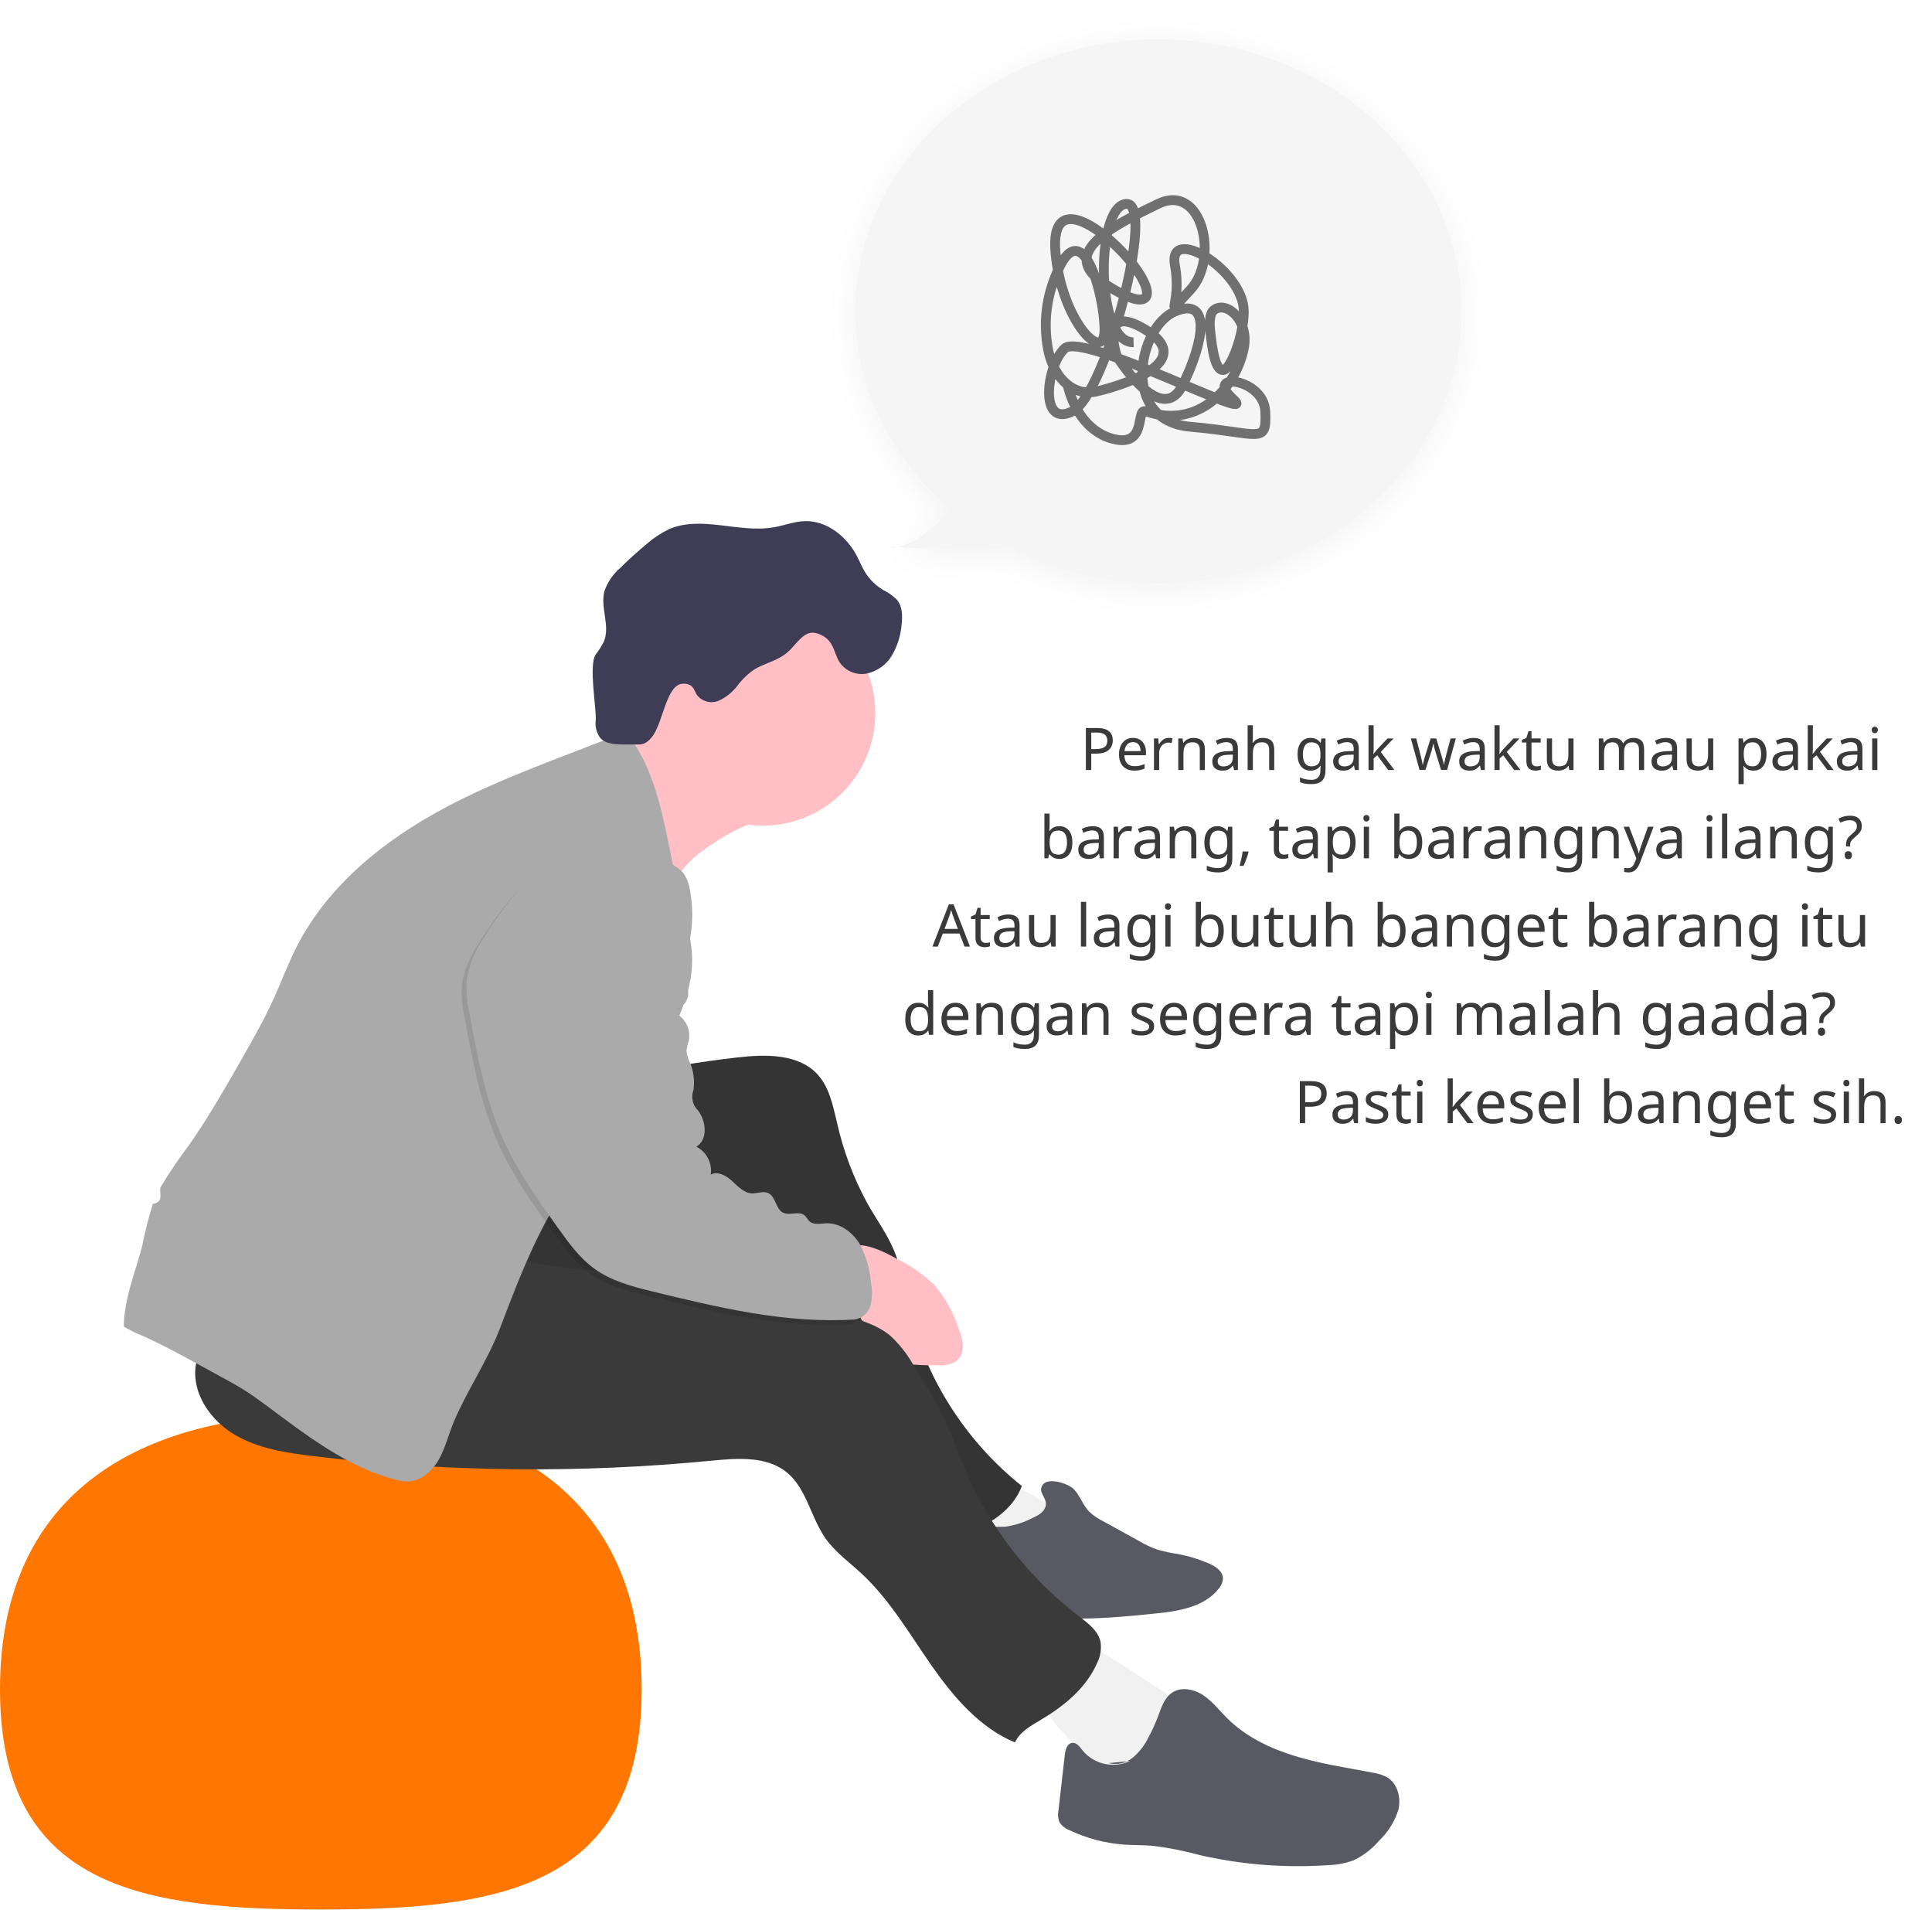
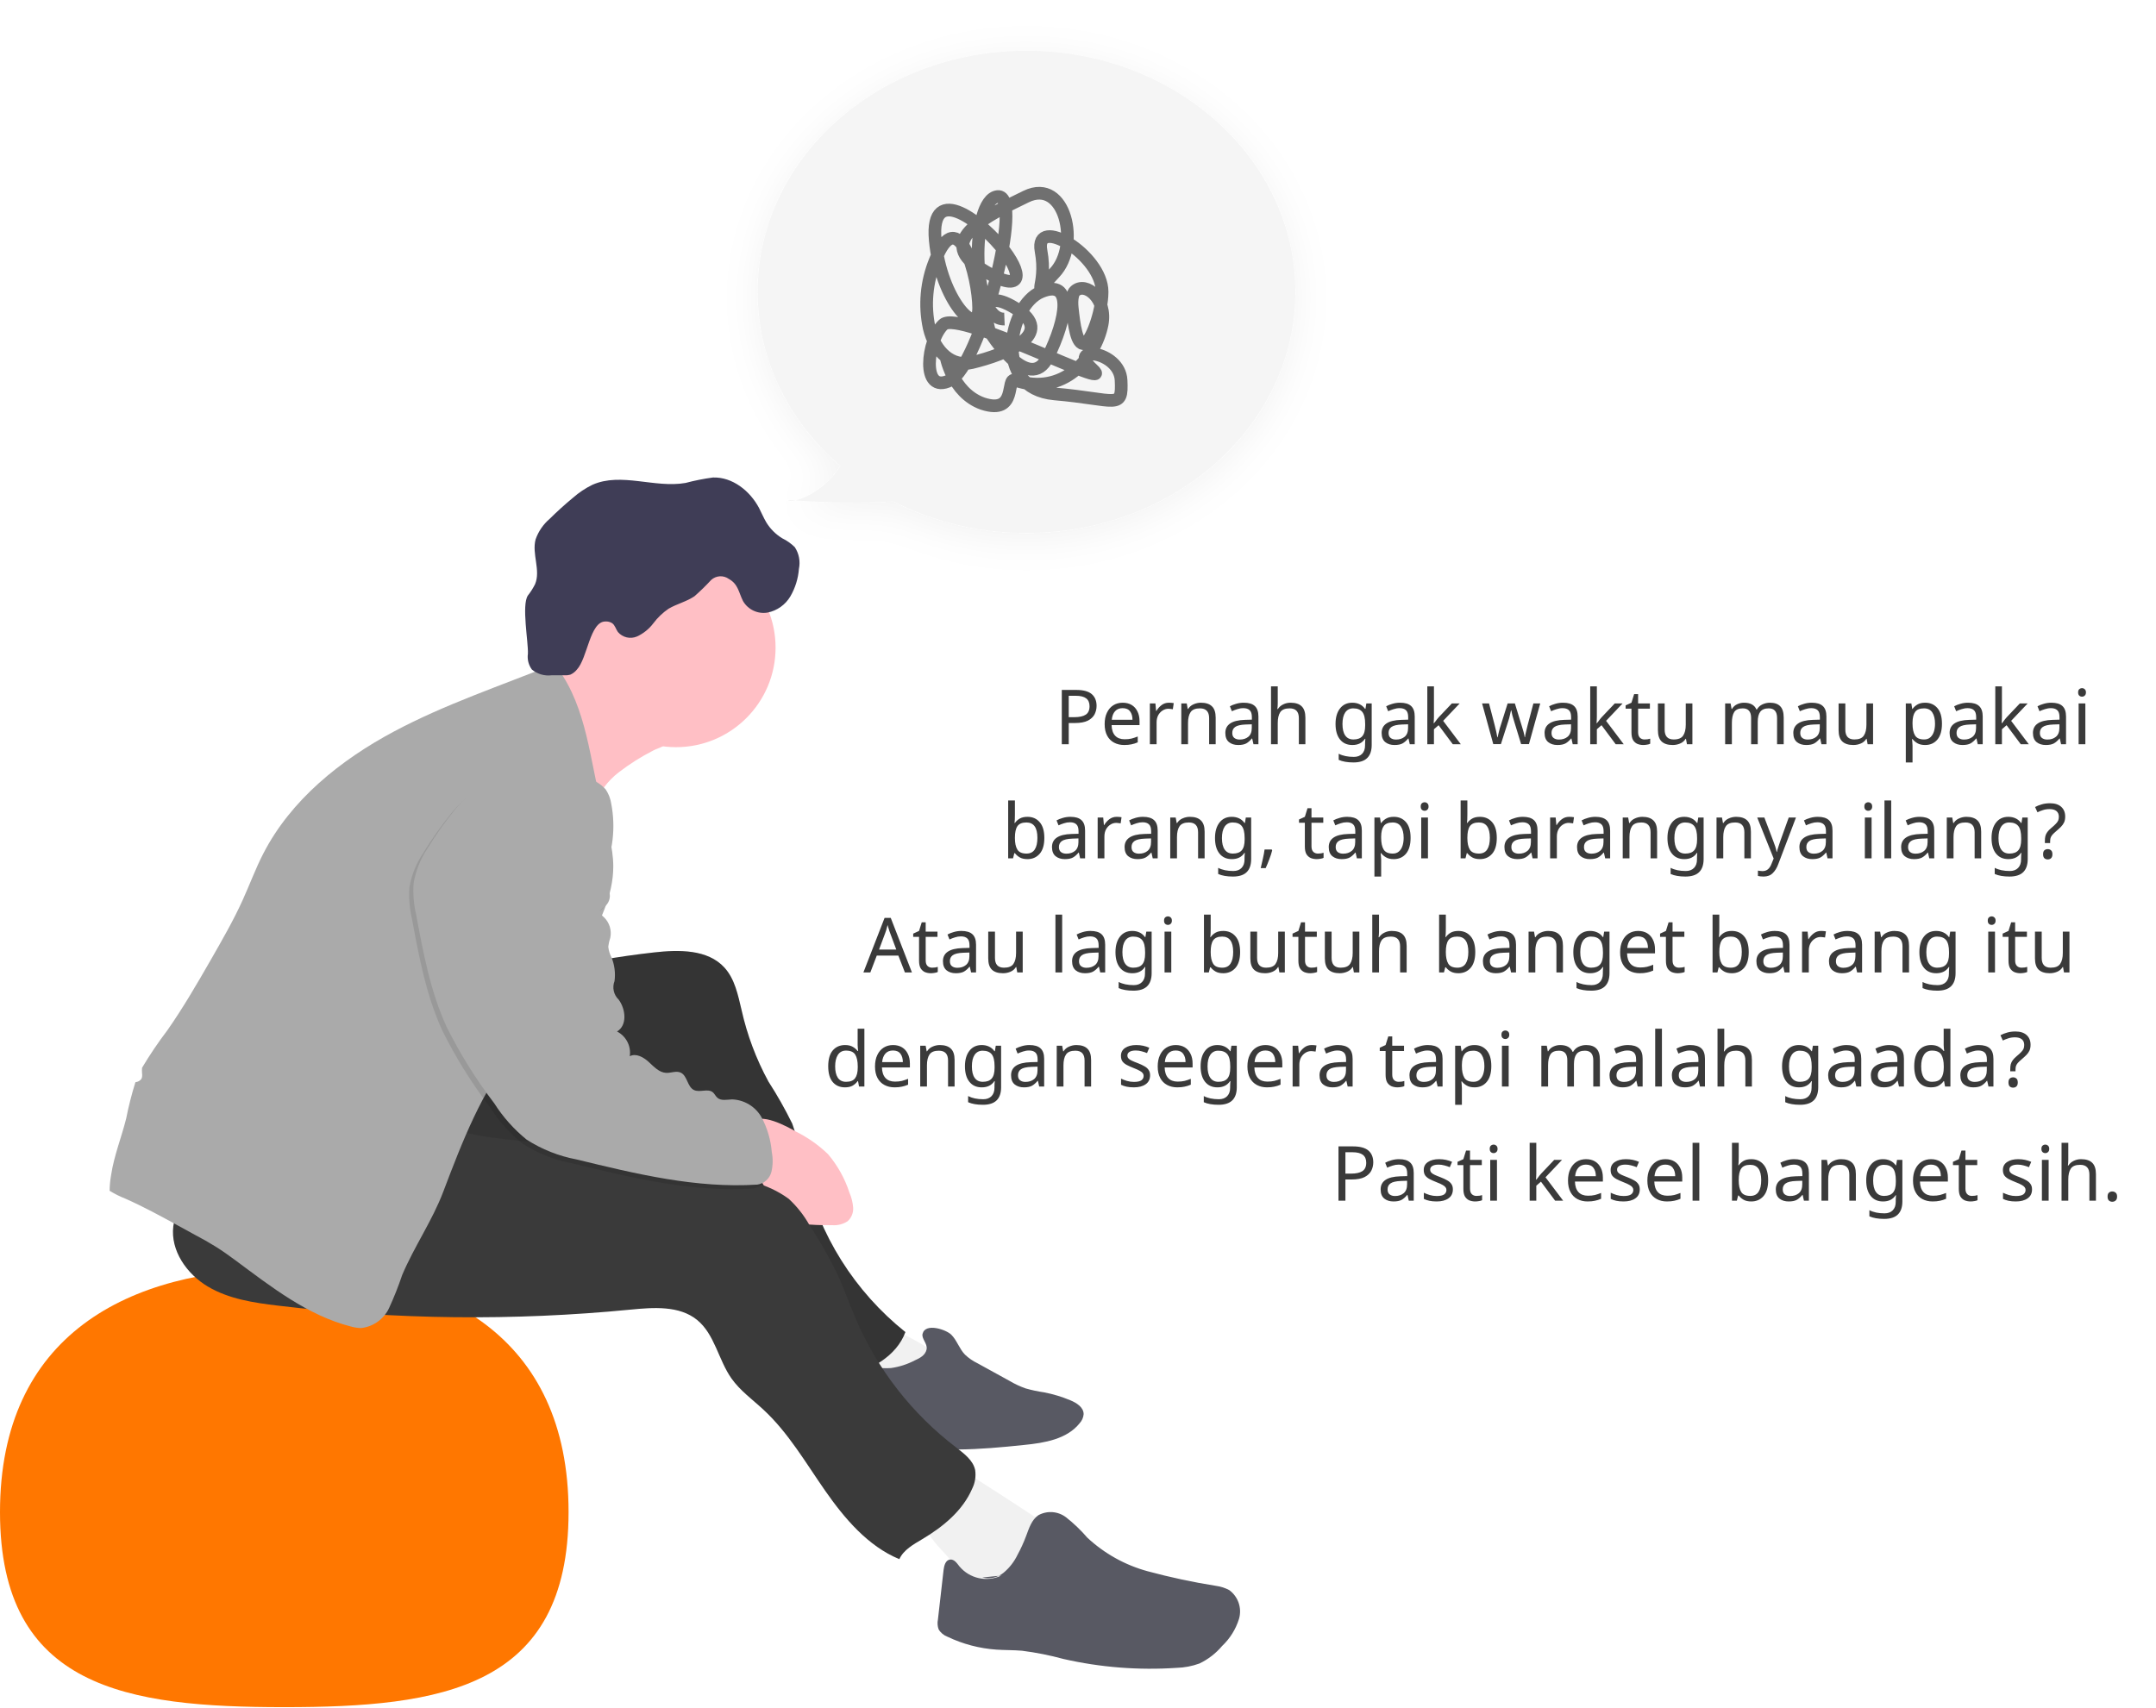
- <svg xmlns="http://www.w3.org/2000/svg" width="394" height="389.333" viewBox="0 0 394 389.333">
+ <svg xmlns="http://www.w3.org/2000/svg" width="340" height="269.281" viewBox="0 0 340 269.281">
  <defs>
-     <filter id="Union_1" x="165.374" y="0" width="141.753" height="129.014" filterUnits="userSpaceOnUse">
+     <filter id="Union_1" x="110.477" y="0" width="102.793" height="94.065" filterUnits="userSpaceOnUse">
      <feOffset dy="1" input="SourceAlpha" />
      <feGaussianBlur stdDeviation="3" result="blur" />
      <feFlood flood-opacity="0.051" />
      <feComposite operator="in" in2="blur" />
      <feComposite in="SourceGraphic" />
    </filter>
  </defs>
-   <g id="Group_216" data-name="Group 216" transform="translate(32.63 -200)">
-     <g id="Group_213" data-name="Group 213" transform="translate(-32.63 208)">
-       <g id="thinking" transform="translate(0 98.252)">
-         <path id="Path_51" data-name="Path 51" d="M491.864,526.029a51.271,51.271,0,0,0-7.989,5.059,17.181,17.181,0,0,0-5.56,7.525,69.324,69.324,0,0,1-3.44-10.173,169.28,169.28,0,0,0-7.025-18.281,24.359,24.359,0,0,0,11.056-8.49c5.46,5.414,11.02,11.056,13.722,18.2.464,1.238,1.82,2.557,2.138,3.64C495.194,525.12,493.047,525.374,491.864,526.029Z" transform="translate(-341.504 -463.184)" fill="#ffbfc5" />
-         <path id="Path_52" data-name="Path 52" d="M329,715.576c0,40.6,29.291,44.906,65.434,44.906s65.425-4.3,65.425-44.906-29.291-56.026-65.425-56.026S329,674.983,329,715.576Z" transform="translate(-329 -477.401)" fill="#f70" />
-         <path id="Path_53" data-name="Path 53" d="M549.433,673.337a50.111,50.111,0,0,1,16.324,8.735,1.683,1.683,0,0,1,.737,1c.127.91-1.128,1.319-2.038,1.583-2.73.773-4.4,3.294-6.37,5.26s-5.141,3.521-7.443,1.947a7.281,7.281,0,0,1-1.565-1.647L539.36,677.55A58.844,58.844,0,0,1,549.706,673" transform="translate(-347.943 -478.612)" fill="#f1f1f1" />
-         <path id="Path_54" data-name="Path 54" d="M567.448,676.11c1.292,1.31,1.82,3.2,3.112,4.55a11.131,11.131,0,0,0,2.875,1.993l7.443,4.095a20.578,20.578,0,0,0,3.64,1.7,32.3,32.3,0,0,0,4.268.91,30.749,30.749,0,0,1,6.024,1.82c1.456.6,3.085,1.629,3.076,3.2a3.476,3.476,0,0,1-.91,2.075c-2.93,3.694-8.126,4.55-12.821,5.014-10.155,1.074-20.547,1.875-30.474-.519a13,13,0,0,1-5.36-2.32c-2.994-2.484-3.64-7.007-2.475-10.728a5.805,5.805,0,0,1,2.366-3.521c1.574-.91,3.531-.482,5.341-.619a16.849,16.849,0,0,0,5.46-1.756c1.137-.51,2.439-1.174,2.73-2.521s-1.247-2.511-.91-3.64C561.47,673.307,566.265,674.9,567.448,676.11Z" transform="translate(-348.478 -478.746)" fill="#585963" />
-         <path id="Path_56" data-name="Path 56" d="M586.275,720.044l3.13,2.066a5.6,5.6,0,0,1,2.266,2.239c.683,1.592-.237,3.394-1.256,4.8a27.554,27.554,0,0,1-12.048,9.336,17.959,17.959,0,0,1-5.232,1.3,2.184,2.184,0,0,1-1.21-.146c-.956-.51-.819-1.865-.828-2.948,0-3.121-2.393-5.66-4.55-7.962s-4.286-5.123-3.794-8.19a10.192,10.192,0,0,1,2.73-4.8,19.647,19.647,0,0,1,4.095-3.867c2.211-1.447,2.985-.664,5.059.655Q580.488,716.24,586.275,720.044Z" transform="translate(-350.043 -482.042)" fill="#f1f1f1" />
-         <path id="Path_57" data-name="Path 57" d="M576.431,736.177a5.578,5.578,0,0,0,4.923-1.11,12.333,12.333,0,0,0,3.194-4.113,33.421,33.421,0,0,0,1.984-4.35c.655-1.756,1.256-3.694,2.8-4.759,1.82-1.292,4.5-.783,6.37.464s3.294,3.094,4.9,4.7c3.794,3.785,8.79,6.179,13.922,7.744s10.455,2.348,15.724,3.358a8.915,8.915,0,0,1,3.021.974c2.129,1.3,2.848,4.2,2.247,6.625a14.472,14.472,0,0,1-3.895,6.242,15.687,15.687,0,0,1-5.214,4.031,16.644,16.644,0,0,1-5.269,1,89.987,89.987,0,0,1-26.025-2.038,69.62,69.62,0,0,0-9.536-1.9c-1.956-.173-3.94-.118-5.9-.255a31.043,31.043,0,0,1-11.265-2.967,3.976,3.976,0,0,1-2.047-1.711,4.2,4.2,0,0,1-.155-2.257l1.3-11.411c.118-.992.446-2.229,1.438-2.384s1.62.819,2.211,1.565a8.071,8.071,0,0,0,9.654,2.111" transform="translate(-350.354 -482.943)" fill="#585963" />
-         <path id="Path_58" data-name="Path 58" d="M489.24,579.5c5.724-.646,12.366-.755,16.243,3.512,2.375,2.621,3.094,6.288,3.913,9.718a63.107,63.107,0,0,0,6.206,16.525c1.82,3.221,4.031,6.233,5.46,9.654s1.966,7.28,2.8,11a66.372,66.372,0,0,0,23.24,36.98c-2.066,5.614-8.044,8.826-13.858,10.264a7.636,7.636,0,0,1-4.341.137,7.752,7.752,0,0,1-2.812-2.075,96.471,96.471,0,0,1-7.58-9.29c-8.381-11.193-16.88-22.612-21.448-35.816-1.6-4.641-3.2-10.009-7.707-11.984-2.566-1.11-5.505-.764-8.262-.291a112.005,112.005,0,0,0-18.126,4.65c-6.3,2.193-13.5,4.887-19.264,1.538-3.449-2.011-5.46-5.86-6.251-9.773s-.391-7.953,0-11.92a12.275,12.275,0,0,1,1.256-5.15,11.167,11.167,0,0,1,3.012-3.048,62.016,62.016,0,0,1,16.961-9.1c5.815-2.057,12.075-2.73,18.144-3.758Q483.007,580.2,489.24,579.5Z" transform="translate(-338.725 -470.162)" fill="#3a3a3a" />
-         <path id="Path_59" data-name="Path 59" d="M489.24,579.5c5.724-.646,12.366-.755,16.243,3.512,2.375,2.621,3.094,6.288,3.913,9.718a63.107,63.107,0,0,0,6.206,16.525c1.82,3.221,4.031,6.233,5.46,9.654s1.966,7.28,2.8,11a66.372,66.372,0,0,0,23.24,36.98c-2.066,5.614-8.044,8.826-13.858,10.264a7.636,7.636,0,0,1-4.341.137,7.752,7.752,0,0,1-2.812-2.075,96.471,96.471,0,0,1-7.58-9.29c-8.381-11.193-16.88-22.612-21.448-35.816-1.6-4.641-3.2-10.009-7.707-11.984-2.566-1.11-5.505-.764-8.262-.291a112.005,112.005,0,0,0-18.126,4.65c-6.3,2.193-13.5,4.887-19.264,1.538-3.449-2.011-5.46-5.86-6.251-9.773s-.391-7.953,0-11.92a12.275,12.275,0,0,1,1.256-5.15,11.167,11.167,0,0,1,3.012-3.048,62.016,62.016,0,0,1,16.961-9.1c5.815-2.057,12.075-2.73,18.144-3.758Q483.007,580.2,489.24,579.5Z" transform="translate(-338.725 -470.162)" opacity="0.1" />
-         <path id="Path_60" data-name="Path 60" d="M529.33,624.613a29.554,29.554,0,0,1,7.28,5.141,26.123,26.123,0,0,1,4.932,8.854,10.747,10.747,0,0,1,.855,3.421,3.886,3.886,0,0,1-1.265,3.167,5.669,5.669,0,0,1-3.576.91c-1.656,0-3.321,0-4.977-.127a8.318,8.318,0,0,1-2.948-.564,8.19,8.19,0,0,1-2.293-1.738,32.24,32.24,0,0,1-7.052-9.518c-1.2-2.648-3.185-8.763-1.292-11.52S527.273,623.44,529.33,624.613Z" transform="translate(-346.039 -473.985)" fill="#ffbfc5" />
-         <path id="Path_61" data-name="Path 61" d="M435.946,623.87c8.472,2.73,17.489,3.021,26.343,3.849a220.007,220.007,0,0,1,43.9,8.681c2.93.91,5.924,1.893,8.281,3.849a24.623,24.623,0,0,1,4.8,6.115,103.266,103.266,0,0,1,6.306,11.028c1.611,3.44,2.839,7.043,4.331,10.528A73.987,73.987,0,0,0,553,697.485c1.82,1.41,3.9,2.939,4.377,5.2a7.225,7.225,0,0,1-.682,4.277c-2.184,5.087-6.715,8.79-11.474,11.62-2.038,1.219-4.295,2.448-5.3,4.613-7.225-2.985-12.6-9.354-17.071-15.76s-8.444-13.313-14.177-18.627c-2.521-2.348-5.387-4.386-7.38-7.207-3.03-4.295-3.849-10.173-7.926-13.485s-10.009-2.885-15.278-2.366a374.912,374.912,0,0,1-81.122-.91c-5.6-.664-11.347-1.52-16.2-4.4s-8.626-8.271-7.944-13.868c.646-5.241,5-9.391,9.873-11.438s10.237-2.42,15.469-3.012C411.2,630.685,423.625,628.32,435.946,623.87Z" transform="translate(-332.94 -474.188)" fill="#3a3a3a" />
-         <path id="Path_62" data-name="Path 62" d="M357.076,624.183c.664-4.441,2.384-8.644,3.467-13a78.648,78.648,0,0,1,2.057-8.126c0-.082.064-.155.091-.227a1.875,1.875,0,0,0,1.383-.792,2.292,2.292,0,0,0,.118-1.219,8.845,8.845,0,0,1,0-1.3,93.042,93.042,0,0,1,5.805-8.6c3.64-5.2,6.843-10.719,10.009-16.233,2.6-4.55,5.2-9.045,7.352-13.795,1.62-3.558,2.976-7.28,4.759-10.719,6.37-12.375,17.762-21.5,30.028-28.054,11.775-6.288,24.5-10.519,36.88-15.524a8.385,8.385,0,0,1,.864,1.019c6.688,9.145,7.407,21.156,10.164,32.148,1.11,4.441,2.593,8.863,2.593,13.431,0,6.752-3.23,13.03-6.442,18.972A102.563,102.563,0,0,1,456.1,588.294c-1.893,2.348-3.976,4.55-5.878,6.87-7.807,9.564-12.312,21.329-16.7,32.877-2.53,6.688-6.679,12.612-9.463,19.2-1.074,2.53-1.692,5.25-3.039,7.653s-3.685,4.5-6.433,4.55a9.649,9.649,0,0,1-2.375-.373c-9.946-2.557-18.272-9.1-26.534-15.232-1.483-1.092-2.966-2.166-4.55-3.148s-3.185-1.884-4.8-2.73l-3.694-2.029c-4.022-2.2-8.062-4.413-12.257-6.279a22.3,22.3,0,0,1-3.64-1.82A21.732,21.732,0,0,1,357.076,624.183Z" transform="translate(-331.497 -463.627)" fill="#aaa" />
-         <circle id="Ellipse_13" data-name="Ellipse 13" cx="22.913" cy="22.913" r="22.913" transform="translate(132.68 16.256)" fill="#ffbfc5" />
-         <path id="Path_63" data-name="Path 63" d="M511.977,487.825a5.46,5.46,0,0,0,5.642,2.648,7.908,7.908,0,0,0,5.269-3.758,14.858,14.858,0,0,0,1.947-6.315c.191-1.738.164-3.64-.956-5a10.974,10.974,0,0,0-2.9-2.038,11.048,11.048,0,0,1-3.64-3.64c-.637-1.065-1.1-2.22-1.674-3.312-2.084-3.958-6.142-7.18-10.61-7.034-2.147.073-4.195.91-6.315,1.256-7.107,1.247-14.823-2.511-21.42.419a20.015,20.015,0,0,0-4.477,2.985q-2.784,2.3-5.351,4.841a11.047,11.047,0,0,0-3.258,4.741c-.91,3.367,1.228,7.125-.127,10.328a15.212,15.212,0,0,1-1.647,2.593c-1.492,2.193.127,10.756,0,13.4a4.959,4.959,0,0,0,.91,3.64c1.083,1.21,2.894,1.31,4.55,1.329h2.975a3.776,3.776,0,0,0,1.319-.137,4,4,0,0,0,1.5-1.147c2.475-2.611,3-11.138,6.6-11.1a2.566,2.566,0,0,1,1.556.4c.646.473.837,1.356,1.3,2.011a3.8,3.8,0,0,0,4.413,1.037,9.955,9.955,0,0,0,3.758-3.039,14.809,14.809,0,0,1,3.512-3.358c1.92-1.119,4.086-1.6,5.951-2.866,1.556-1.056,2.439-2.584,3.84-3.749s2.584-1,4.077-.228C510.875,483.93,510.966,485.823,511.977,487.825Z" transform="translate(-340.961 -459.375)" fill="#3f3d56" />
-         <path id="Path_64" data-name="Path 64" d="M456.393,534.964a36.462,36.462,0,0,1,15.96,1.274,8.481,8.481,0,0,1,4.45,2.648,7.989,7.989,0,0,1,1.274,3.33,26.926,26.926,0,0,1-1.938,16.234,2.147,2.147,0,0,0-.264,1.729,3.059,3.059,0,0,0,.91.91,3.167,3.167,0,0,1-.191,4.723c-.428.309-.992.582-1.074,1.1s.446,1.019.864,1.42a5.086,5.086,0,0,1,1.419,4.677,10.246,10.246,0,0,0-.464,2.066,6.742,6.742,0,0,0,.755,2.466,10.791,10.791,0,0,1,.682,5.46,6.015,6.015,0,0,0-.064,2.666,6.206,6.206,0,0,0,1.019,1.6c1.647,2.22,2,5.933-.382,7.28a5.524,5.524,0,0,1,2.939,5.7c1.429-.755,3.157.218,4.349,1.31s2.4,2.439,4.013,2.521c1.128.054,2.32-.528,3.34-.064,1.565.7,1.51,3.239,3.048,3.995,1.347.673,3.23-.419,4.377.555.4.337.6.855.992,1.21.865.8,2.229.464,3.412.41,2.794-.109,5.369,1.82,6.816,4.168a20.292,20.292,0,0,1,2.339,7.98,10.563,10.563,0,0,1-.091,4.6,3.94,3.94,0,0,1-3.23,2.912c-14.059.91-27.935-2.466-41.63-5.8-4.022-.983-8.108-2.129-11.465-4.55-3.048-2.211-5.287-5.323-7.471-8.381-4.031-5.651-8.089-11.338-10.974-17.644-3.713-8.108-5.369-16.989-6.988-25.77a23.97,23.97,0,0,1-.592-7.189,20.373,20.373,0,0,1,3.167-7.88,85.812,85.812,0,0,1,6.37-9.036C445.592,539.25,450.861,535.755,456.393,534.964Z" transform="translate(-338.318 -466.149)" opacity="0.1" />
-         <path id="Path_65" data-name="Path 65" d="M457.409,533.964a36.4,36.4,0,0,1,15.97,1.283,8.407,8.407,0,0,1,4.45,2.639,8.117,8.117,0,0,1,1.274,3.33,26.99,26.99,0,0,1-1.938,16.234,2.147,2.147,0,0,0-.264,1.729,3.056,3.056,0,0,0,.91.91,3.167,3.167,0,0,1-.191,4.723c-.428.309-.992.582-1.074,1.1s.446,1.019.91,1.42a5.087,5.087,0,0,1,1.42,4.677,10.246,10.246,0,0,0-.464,2.066,6.723,6.723,0,0,0,.746,2.466,10.711,10.711,0,0,1,.692,5.46,3.931,3.931,0,0,0,.955,4.268c1.647,2.22,2,5.933-.382,7.334a5.505,5.505,0,0,1,2.939,5.687c1.429-.755,3.157.218,4.349,1.31s2.4,2.439,4.013,2.521c1.128.055,2.311-.528,3.339-.064,1.565.71,1.511,3.239,3.048,4,1.347.664,3.23-.428,4.377.546.4.337.6.855.992,1.21.864.8,2.229.464,3.412.409,2.794-.109,5.369,1.82,6.815,4.168a20.475,20.475,0,0,1,2.339,7.98,10.858,10.858,0,0,1-.091,4.55,3.94,3.94,0,0,1-3.23,2.912c-14.059.91-27.935-2.466-41.63-5.8-4.022-.983-8.117-2.129-11.465-4.55-3.048-2.2-5.287-5.323-7.471-8.381-4.031-5.642-8.089-11.329-10.974-17.635-3.713-8.117-5.369-17-6.988-25.77a24.019,24.019,0,0,1-.591-7.2,20.372,20.372,0,0,1,3.085-7.889,83.473,83.473,0,0,1,6.37-9.027C446.617,538.232,451.885,534.746,457.409,533.964Z" transform="translate(-338.415 -466.059)" fill="#aaa" />
-       </g>
-       <g transform="matrix(1, 0, 0, 1, 0, -8)" filter="url(#Union_1)">
-         <path id="Union_1-2" data-name="Union 1" d="M31.3,103.776c-7.064.623-18.258.039-22.561-.228a17.376,17.376,0,0,0,5.7-2.916,19.414,19.414,0,0,0,4.633-5.04C7.32,85.488,0,71.263,0,55.507,0,24.851,27.7,0,61.876,0s61.877,24.851,61.877,55.507-27.7,55.507-61.877,55.507A67.132,67.132,0,0,1,31.3,103.776Zm-24.328-.345s.653.048,1.766.117a4.152,4.152,0,0,1-.885.107A1.284,1.284,0,0,1,6.974,103.431Z" transform="translate(174.37 8)" fill="#f5f5f5" />
-       </g>
-     </g>
-     <path id="Path_73" data-name="Path 73" d="M-2241.7-1.595s1.383,8.646,8.54,11.188c8.113,2.647,5.229-6.161,7.491-5.382,10.927,3.76,18.42-5.013,19.98-12.846,1.166-5.851-3.765-9.954-6.229-7.687-.454.351-.876,1.708-.64,3.927.4,3.781,1.033,8.594,2.811,8.146,1.436-.281,4.058-7.092,4.058-11.906,0-8.459-15.61-17.859-14.049-9.4s-2.809,11.279,3.123,5.013,2.5-21.932-6.556-17.545-20.6,10.026-10.927,16.292,10.615,2.506,5.932-3.76-17.171-16.292-15.922-2.506,9.99,22.871,9.99,15.665-4.683-24.751-9.99-10.966A26.236,26.236,0,0,0-2245.474-7.8c1.3,5.507,5.235,9.045,9.816,7.942,7.805-1.88,19.668-6.579,9.991-12.532s-5.932,5.326-5.932,5.326,9.054,14.725,13.425,5.953,5.932-18.172-1.562-15.039-11.238,22.245,3.123,23.5,15.61,3.76,15.3-3.133-12.8-8.146-6.557-2.506-30.595-13.786-34.341-10.339-5.307,16.292,1.561,12.846,17.171-42.923,10.927-42.3-6.245,28.511,1.561,28.2" transform="translate(2426.712 279.657)" fill="none" stroke="#707070" stroke-width="2" />
-     <text id="Pernah_gak_waktu_mau_pakai_barang_tapi_barangnya_ilang_Atau_lagi_butuh_banget_barang_itu_dengan_segera_tapi_malah_gaada_Pasti_kesel_banget_sih." data-name="Pernah gak waktu mau pakai barang, tapi barangnya ilang? Atau lagi butuh banget barang itu dengan segera tapi malah gaada? Pasti kesel banget sih." transform="translate(116.37 344)" fill="#3a3a3a" font-size="12" font-family="Poppins-Regular, Poppins">
+   <g id="welcome-screen-1" transform="translate(-9 -274.609)">
+     <text id="Pernah_gak_waktu_mau_pakai_barang_tapi_barangnya_ilang_Atau_lagi_butuh_banget_barang_itu_dengan_segera_tapi_malah_gaada_Pasti_kesel_banget_sih." data-name="Pernah gak waktu mau pakai barang, tapi barangnya ilang? Atau lagi butuh banget barang itu dengan segera tapi malah gaada? Pasti kesel banget sih." transform="translate(104 379)" fill="#3a3a3a" font-size="12" font-family="Poppins-Regular, Poppins">
      <tspan x="71.288" y="13">Pernah gak waktu mau pakai</tspan>
      <tspan x="62.972" y="31">barang, tapi barangnya ilang?</tspan>
      <tspan x="41.156" y="49">Atau lagi butuh banget barang itu </tspan>
      <tspan x="34.952" y="67">dengan segera tapi malah gaada?</tspan>
      <tspan x="114.92" y="85">Pasti kesel banget sih.</tspan>
    </text>
+     <g id="Group_216" data-name="Group 216" transform="translate(41.63 74.609)">
+       <g id="Group_213" data-name="Group 213" transform="translate(-32.63 208)">
+         <g id="thinking" transform="translate(0 67.32)">
+           <path id="Path_51" data-name="Path 51" d="M484.3,518.361a35.123,35.123,0,0,0-5.474,3.466,11.773,11.773,0,0,0-3.81,5.156,47.491,47.491,0,0,1-2.357-6.97,115.975,115.975,0,0,0-4.813-12.526,16.69,16.69,0,0,0,7.575-5.817c3.741,3.71,7.55,7.575,9.4,12.47.318.848,1.247,1.752,1.465,2.494C486.586,517.737,485.114,517.912,484.3,518.361Z" transform="translate(-381.28 -475.3)" fill="#ffbfc5" />
+           <path id="Path_52" data-name="Path 52" d="M329,697.938c0,27.82,20.07,30.769,44.834,30.769s44.828-2.949,44.828-30.769-20.07-38.388-44.828-38.388S329,670.124,329,697.938Z" transform="translate(-329 -534.745)" fill="#f70" />
+           <path id="Path_53" data-name="Path 53" d="M546.262,673.231a34.337,34.337,0,0,1,11.185,5.985,1.153,1.153,0,0,1,.505.686c.087.624-.773.9-1.4,1.085-1.871.53-3.011,2.257-4.365,3.6s-3.523,2.413-5.1,1.334a4.988,4.988,0,0,1-1.072-1.129l-6.659-8.679A40.32,40.32,0,0,1,546.449,673" transform="translate(-408.205 -539.809)" fill="#f1f1f1" />
+           <path id="Path_54" data-name="Path 54" d="M560.476,675.6c.885.9,1.247,2.195,2.132,3.117a7.629,7.629,0,0,0,1.97,1.365l5.1,2.806a14.1,14.1,0,0,0,2.494,1.166,22.139,22.139,0,0,0,2.924.624,21.064,21.064,0,0,1,4.127,1.247c1,.411,2.114,1.116,2.107,2.195a2.383,2.383,0,0,1-.624,1.422c-2.007,2.531-5.568,3.117-8.785,3.435-6.958.736-14.078,1.284-20.88-.355a8.908,8.908,0,0,1-3.672-1.59c-2.051-1.7-2.494-4.8-1.7-7.351a3.978,3.978,0,0,1,1.621-2.413c1.079-.624,2.419-.33,3.66-.424a11.548,11.548,0,0,0,3.741-1.2c.779-.349,1.671-.8,1.87-1.727s-.854-1.721-.623-2.494C556.38,673.681,559.665,674.772,560.476,675.6Z" transform="translate(-410.442 -540.372)" fill="#585963" />
+           <path id="Path_56" data-name="Path 56" d="M578.847,717.224l2.145,1.415a3.836,3.836,0,0,1,1.553,1.534c.468,1.091-.162,2.326-.86,3.286a18.879,18.879,0,0,1-8.255,6.4,12.305,12.305,0,0,1-3.585.892,1.5,1.5,0,0,1-.829-.1c-.655-.349-.561-1.278-.567-2.02,0-2.139-1.64-3.878-3.118-5.455s-2.937-3.51-2.6-5.611a6.984,6.984,0,0,1,1.87-3.292,13.46,13.46,0,0,1,2.806-2.65c1.515-.991,2.045-.455,3.467.449Q574.882,714.618,578.847,717.224Z" transform="translate(-416.986 -554.15)" fill="#f1f1f1" />
+           <path id="Path_57" data-name="Path 57" d="M573.189,731.428a3.822,3.822,0,0,0,3.373-.761,8.45,8.45,0,0,0,2.188-2.818,22.9,22.9,0,0,0,1.359-2.98c.449-1.2.86-2.531,1.92-3.261a4.007,4.007,0,0,1,4.364.318,24.051,24.051,0,0,1,3.361,3.217,22.707,22.707,0,0,0,9.539,5.306,103.446,103.446,0,0,0,10.774,2.3,6.11,6.11,0,0,1,2.07.667,4.173,4.173,0,0,1,1.54,4.539,9.916,9.916,0,0,1-2.668,4.277,10.75,10.75,0,0,1-3.572,2.762,11.4,11.4,0,0,1-3.61.686,61.655,61.655,0,0,1-17.831-1.4,47.711,47.711,0,0,0-6.534-1.3c-1.34-.119-2.7-.081-4.04-.175a21.269,21.269,0,0,1-7.719-2.033,2.723,2.723,0,0,1-1.4-1.172,2.878,2.878,0,0,1-.106-1.546l.891-7.818c.081-.68.305-1.528.985-1.633s1.11.561,1.515,1.072a5.53,5.53,0,0,0,6.615,1.446" transform="translate(-418.286 -557.917)" fill="#585963" />
+           <path id="Path_58" data-name="Path 58" d="M472.794,579.392c3.922-.443,8.473-.518,11.129,2.406,1.627,1.8,2.12,4.308,2.681,6.659a43.232,43.232,0,0,0,4.252,11.322A64.046,64.046,0,0,1,494.6,606.4a45.54,45.54,0,0,1,1.92,7.538,45.478,45.478,0,0,0,15.924,25.338c-1.415,3.847-5.512,6.048-9.5,7.033a5.23,5.23,0,0,1-2.974.094,5.311,5.311,0,0,1-1.927-1.422,66.09,66.09,0,0,1-5.194-6.366c-5.742-7.669-11.566-15.493-14.7-24.54-1.1-3.18-2.195-6.858-5.281-8.211a10.027,10.027,0,0,0-5.661-.2,76.74,76.74,0,0,0-12.42,3.186c-4.314,1.5-9.252,3.348-13.2,1.054a9.838,9.838,0,0,1-4.283-6.7,27.588,27.588,0,0,1,0-8.168,8.411,8.411,0,0,1,.86-3.529,7.653,7.653,0,0,1,2.064-2.089,42.5,42.5,0,0,1,11.622-6.235c3.984-1.409,8.273-1.87,12.432-2.575Q468.523,579.872,472.794,579.392Z" transform="translate(-369.664 -504.478)" fill="#3a3a3a" />
+           <path id="Path_59" data-name="Path 59" d="M472.794,579.392c3.922-.443,8.473-.518,11.129,2.406,1.627,1.8,2.12,4.308,2.681,6.659a43.232,43.232,0,0,0,4.252,11.322A64.046,64.046,0,0,1,494.6,606.4a45.54,45.54,0,0,1,1.92,7.538,45.478,45.478,0,0,0,15.924,25.338c-1.415,3.847-5.512,6.048-9.5,7.033a5.23,5.23,0,0,1-2.974.094,5.311,5.311,0,0,1-1.927-1.422,66.09,66.09,0,0,1-5.194-6.366c-5.742-7.669-11.566-15.493-14.7-24.54-1.1-3.18-2.195-6.858-5.281-8.211a10.027,10.027,0,0,0-5.661-.2,76.74,76.74,0,0,0-12.42,3.186c-4.314,1.5-9.252,3.348-13.2,1.054a9.838,9.838,0,0,1-4.283-6.7,27.588,27.588,0,0,1,0-8.168,8.411,8.411,0,0,1,.86-3.529,7.653,7.653,0,0,1,2.064-2.089,42.5,42.5,0,0,1,11.622-6.235c3.984-1.409,8.273-1.87,12.432-2.575Q468.523,579.872,472.794,579.392Z" transform="translate(-369.664 -504.478)" opacity="0.1" />
+           <path id="Path_60" data-name="Path 60" d="M525.829,623.67a20.257,20.257,0,0,1,4.988,3.523,17.9,17.9,0,0,1,3.379,6.067,7.365,7.365,0,0,1,.586,2.344,2.663,2.663,0,0,1-.867,2.17,3.886,3.886,0,0,1-2.45.623c-1.135,0-2.276,0-3.41-.087a5.7,5.7,0,0,1-2.02-.387,5.61,5.61,0,0,1-1.571-1.191,22.084,22.084,0,0,1-4.832-6.522c-.823-1.814-2.182-6-.885-7.893S524.42,622.865,525.829,623.67Z" transform="translate(-400.242 -520.462)" fill="#ffbfc5" />
+           <path id="Path_61" data-name="Path 61" d="M416.051,623.87c5.8,1.87,11.983,2.07,18.05,2.637a150.753,150.753,0,0,1,30.083,5.948,16.148,16.148,0,0,1,5.674,2.637,16.873,16.873,0,0,1,3.292,4.19,70.733,70.733,0,0,1,4.321,7.556c1.1,2.357,1.945,4.826,2.968,7.214a50.692,50.692,0,0,0,15.818,20.257c1.247.966,2.675,2.014,3,3.566a4.951,4.951,0,0,1-.468,2.93c-1.5,3.485-4.6,6.023-7.862,7.962-1.4.835-2.943,1.677-3.629,3.161-4.95-2.045-8.635-6.409-11.7-10.8s-5.786-9.121-9.714-12.763c-1.727-1.609-3.691-3.005-5.056-4.938-2.076-2.943-2.637-6.971-5.431-9.24s-6.858-1.976-10.468-1.621a256.886,256.886,0,0,1-55.583-.623c-3.834-.455-7.775-1.041-11.1-3.018s-5.911-5.667-5.443-9.5c.443-3.591,3.429-6.434,6.765-7.837s7.014-1.659,10.6-2.064A110.816,110.816,0,0,0,416.051,623.87Z" transform="translate(-345.474 -521.311)" fill="#3a3a3a" />
+           <path id="Path_62" data-name="Path 62" d="M356.967,587.162c.455-3.042,1.634-5.923,2.375-8.909a53.913,53.913,0,0,1,1.409-5.568c0-.056.044-.106.062-.156a1.285,1.285,0,0,0,.948-.542,1.571,1.571,0,0,0,.081-.835,6.062,6.062,0,0,1,0-.892,63.74,63.74,0,0,1,3.978-5.892c2.494-3.56,4.689-7.345,6.858-11.123,1.783-3.117,3.566-6.2,5.038-9.452,1.11-2.438,2.039-4.988,3.261-7.345,4.364-8.479,12.17-14.733,20.575-19.222,8.068-4.308,16.79-7.207,25.27-10.636a5.752,5.752,0,0,1,.592.7c4.583,6.266,5.075,14.5,6.964,22.028.761,3.042,1.777,6.073,1.777,9.2,0,4.626-2.213,8.928-4.414,13a70.27,70.27,0,0,1-6.927,11.054c-1.3,1.609-2.725,3.117-4.028,4.707-5.349,6.553-8.436,14.614-11.441,22.526-1.733,4.582-4.576,8.641-6.484,13.155a51.521,51.521,0,0,1-2.082,5.243,5.55,5.55,0,0,1-4.408,3.117,6.61,6.61,0,0,1-1.627-.256c-6.815-1.752-12.519-6.235-18.181-10.437-1.016-.748-2.033-1.484-3.117-2.157s-2.182-1.291-3.292-1.871l-2.531-1.39c-2.756-1.509-5.524-3.024-8.4-4.3a15.28,15.28,0,0,1-2.494-1.247A14.89,14.89,0,0,1,356.967,587.162Z" transform="translate(-339.441 -477.152)" fill="#aaa" />
+           <circle id="Ellipse_13" data-name="Ellipse 13" cx="15.699" cy="15.699" r="15.699" transform="translate(90.909 11.139)" fill="#ffbfc5" />
+           <path id="Path_63" data-name="Path 63" d="M496.187,478.868a3.741,3.741,0,0,0,3.865,1.814,5.418,5.418,0,0,0,3.61-2.575A10.18,10.18,0,0,0,505,473.78a4.521,4.521,0,0,0-.655-3.423,7.516,7.516,0,0,0-1.989-1.4,7.57,7.57,0,0,1-2.494-2.494c-.436-.729-.754-1.521-1.147-2.27-1.428-2.712-4.208-4.919-7.27-4.819a34.691,34.691,0,0,0-4.327.86c-4.869.854-10.157-1.721-14.677.287a13.715,13.715,0,0,0-3.068,2.045q-1.908,1.577-3.666,3.317a7.569,7.569,0,0,0-2.232,3.248c-.623,2.307.842,4.882-.087,7.076a10.419,10.419,0,0,1-1.128,1.777c-1.022,1.5.087,7.37,0,9.184a3.4,3.4,0,0,0,.624,2.494,4.1,4.1,0,0,0,3.117.91h2.039a2.586,2.586,0,0,0,.9-.094,2.737,2.737,0,0,0,1.029-.786c1.7-1.789,2.057-7.631,4.52-7.606a1.758,1.758,0,0,1,1.066.274c.443.324.574.929.892,1.378a2.606,2.606,0,0,0,3.024.711,6.821,6.821,0,0,0,2.575-2.082,10.147,10.147,0,0,1,2.407-2.3c1.316-.767,2.8-1.1,4.078-1.964a35.345,35.345,0,0,0,2.631-2.569,2.212,2.212,0,0,1,2.793-.156C495.432,476.2,495.495,477.5,496.187,478.868Z" transform="translate(-379.01 -459.375)" fill="#3f3d56" />
+           <path id="Path_64" data-name="Path 64" d="M448.864,534.849a24.982,24.982,0,0,1,10.936.873,5.811,5.811,0,0,1,3.049,1.814,5.474,5.474,0,0,1,.873,2.282,18.449,18.449,0,0,1-1.328,11.123,1.471,1.471,0,0,0-.181,1.185,2.1,2.1,0,0,0,.623.624,2.17,2.17,0,0,1-.131,3.236c-.293.212-.68.4-.736.754s.306.7.592.973a3.485,3.485,0,0,1,.973,3.2,7.026,7.026,0,0,0-.318,1.415,4.617,4.617,0,0,0,.517,1.69,7.394,7.394,0,0,1,.468,3.741,4.122,4.122,0,0,0-.044,1.827,4.253,4.253,0,0,0,.7,1.1c1.129,1.521,1.372,4.065-.262,4.988a3.785,3.785,0,0,1,2.014,3.9c.979-.518,2.163.149,2.98.9s1.646,1.671,2.75,1.727c.773.037,1.59-.362,2.288-.044,1.072.48,1.035,2.22,2.089,2.737.923.461,2.213-.287,3,.38.274.231.411.586.68.829.592.549,1.528.318,2.338.281a5.567,5.567,0,0,1,4.67,2.856,13.9,13.9,0,0,1,1.6,5.468,7.236,7.236,0,0,1-.062,3.149,2.7,2.7,0,0,1-2.213,2c-9.633.624-19.141-1.69-28.524-3.971a22.179,22.179,0,0,1-7.856-3.117,23.974,23.974,0,0,1-5.119-5.742,74.887,74.887,0,0,1-7.519-12.089c-2.544-5.555-3.679-11.64-4.788-17.657a16.422,16.422,0,0,1-.405-4.926,13.96,13.96,0,0,1,2.17-5.4,58.784,58.784,0,0,1,4.364-6.191A16.18,16.18,0,0,1,448.864,534.849Z" transform="translate(-367.961 -487.698)" opacity="0.1" />
+           <path id="Path_65" data-name="Path 65" d="M449.9,533.849a24.939,24.939,0,0,1,10.942.879,5.759,5.759,0,0,1,3.049,1.808,5.56,5.56,0,0,1,.873,2.282,18.492,18.492,0,0,1-1.328,11.123,1.471,1.471,0,0,0-.181,1.185,2.093,2.093,0,0,0,.623.623,2.17,2.17,0,0,1-.131,3.236c-.293.212-.68.4-.736.754s.305.7.623.973a3.485,3.485,0,0,1,.973,3.2,7.024,7.024,0,0,0-.318,1.415,4.608,4.608,0,0,0,.511,1.69,7.338,7.338,0,0,1,.474,3.741,2.694,2.694,0,0,0,.655,2.924c1.128,1.521,1.372,4.065-.262,5.025a3.772,3.772,0,0,1,2.014,3.9c.979-.517,2.163.15,2.98.9s1.646,1.671,2.75,1.727c.773.037,1.584-.362,2.288-.044,1.073.486,1.035,2.219,2.089,2.743.923.455,2.213-.293,3,.374.274.231.412.586.68.829.592.549,1.527.318,2.338.281a5.567,5.567,0,0,1,4.67,2.856,14.028,14.028,0,0,1,1.6,5.468,7.439,7.439,0,0,1-.062,3.117,2.7,2.7,0,0,1-2.213,2c-9.633.623-19.141-1.69-28.524-3.972a22.136,22.136,0,0,1-7.856-3.117,23.856,23.856,0,0,1-5.119-5.742,74.56,74.56,0,0,1-7.519-12.083c-2.544-5.561-3.678-11.647-4.788-17.657a16.457,16.457,0,0,1-.405-4.932,13.959,13.959,0,0,1,2.114-5.406,57.189,57.189,0,0,1,4.364-6.185A16.225,16.225,0,0,1,449.9,533.849Z" transform="translate(-368.364 -487.322)" fill="#aaa" />
+         </g>
+         <g transform="matrix(1, 0, 0, 1, 0, -8)" filter="url(#Union_1)">
+           <path id="Union_1-2" data-name="Union 1" d="M21.447,71.1a125.7,125.7,0,0,1-15.458-.156,11.906,11.906,0,0,0,3.906-2A13.3,13.3,0,0,0,13.069,65.5C5.015,58.574,0,48.828,0,38.032,0,17.028,18.981,0,42.4,0s42.4,17.028,42.4,38.032S65.811,76.065,42.4,76.065A46,46,0,0,1,21.447,71.1ZM4.779,70.869s.447.033,1.21.08a2.845,2.845,0,0,1-.606.074A.88.88,0,0,1,4.779,70.869Z" transform="translate(119.48 8)" fill="#f5f5f5" />
+         </g>
+       </g>
+       <path id="Path_73" data-name="Path 73" d="M-2243.08-13.324s.948,5.924,5.851,7.666c5.559,1.814,3.583-4.221,5.133-3.688,7.487,2.576,12.621-3.435,13.69-8.8.8-4.009-2.58-6.82-4.268-5.267-.311.24-.6,1.17-.438,2.691.276,2.591.708,5.888,1.926,5.581.984-.192,2.781-4.86,2.781-8.158,0-5.8-10.7-12.236-9.626-6.44s-1.924,7.728,2.14,3.435,1.711-15.027-4.493-12.022-14.118,6.87-7.487,11.163,7.273,1.717,4.064-2.576-11.765-11.163-10.91-1.717,6.845,15.671,6.845,10.734-3.209-16.959-6.845-7.514a17.976,17.976,0,0,0-.95,10.659c.89,3.773,3.587,6.2,6.726,5.442,5.348-1.288,13.477-4.508,6.845-8.587s-4.065,3.649-4.065,3.649,6.2,10.09,9.2,4.079,4.064-12.451-1.07-10.3-7.7,15.242,2.14,16.1,10.7,2.576,10.481-2.147-8.771-5.581-4.492-1.717-20.963-9.446-23.53-7.084-3.636,11.163,1.069,8.8,11.765-29.41,7.487-28.981-4.279,19.535,1.07,19.32" transform="translate(2359.575 269.329)" fill="none" stroke="#707070" stroke-width="2" />
+     </g>
  </g>
</svg>
